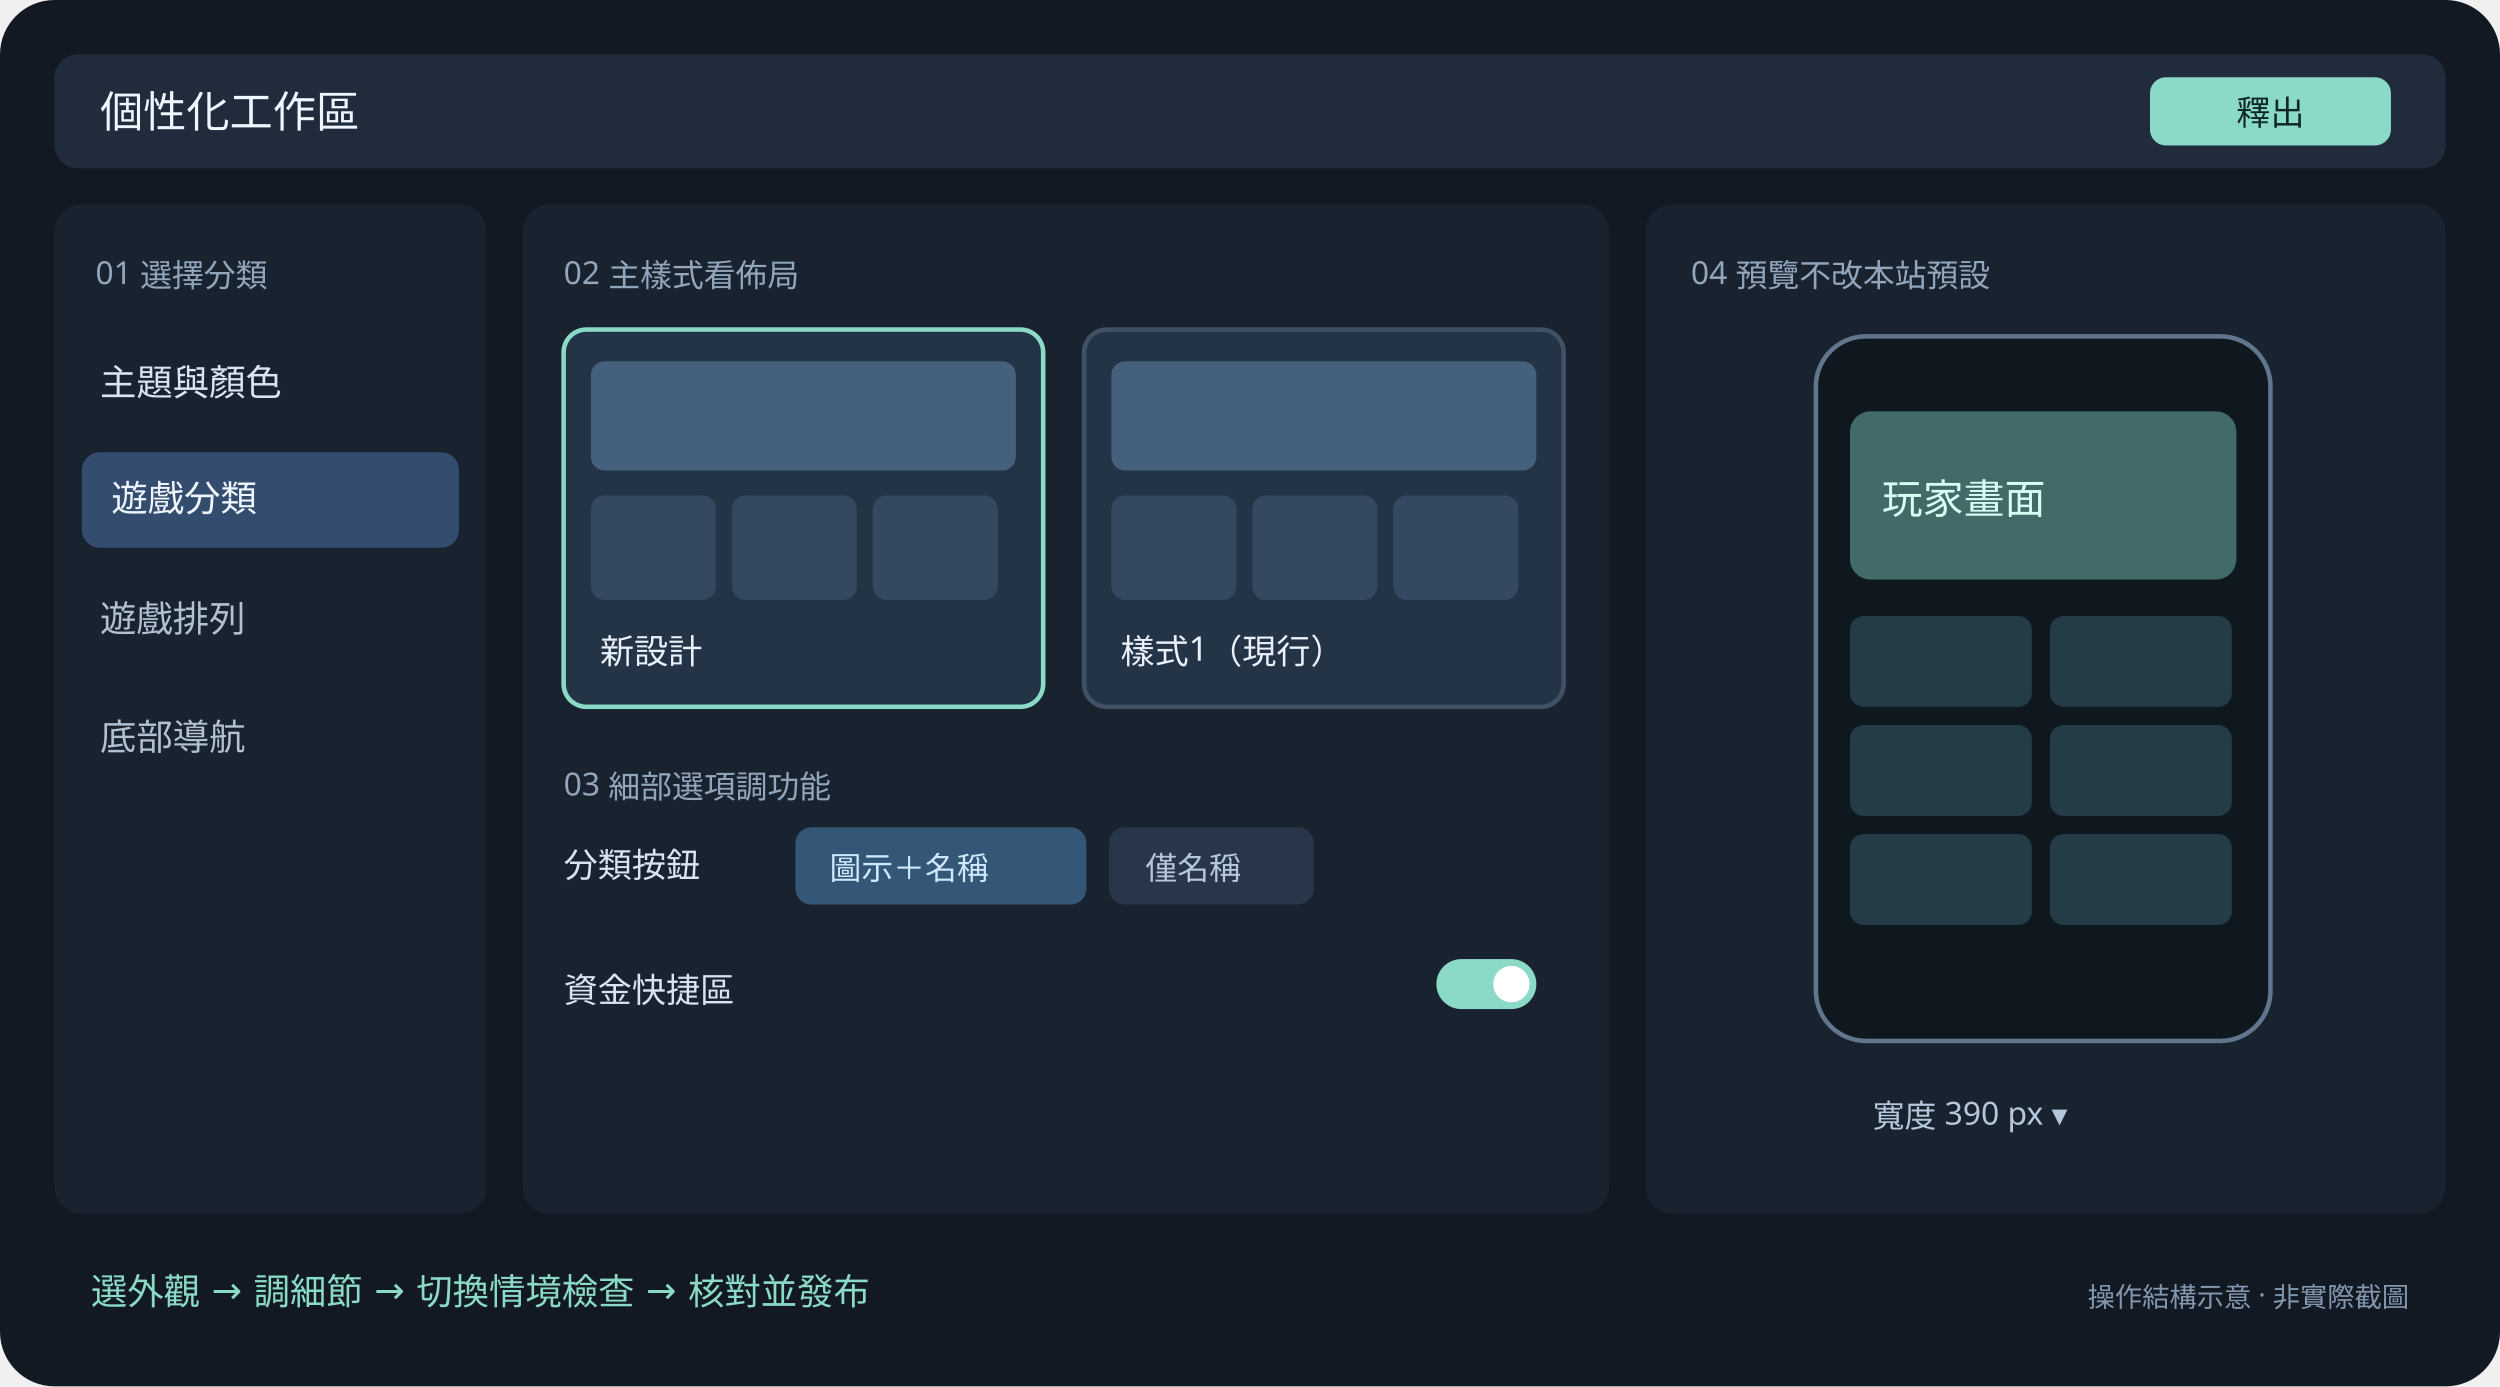
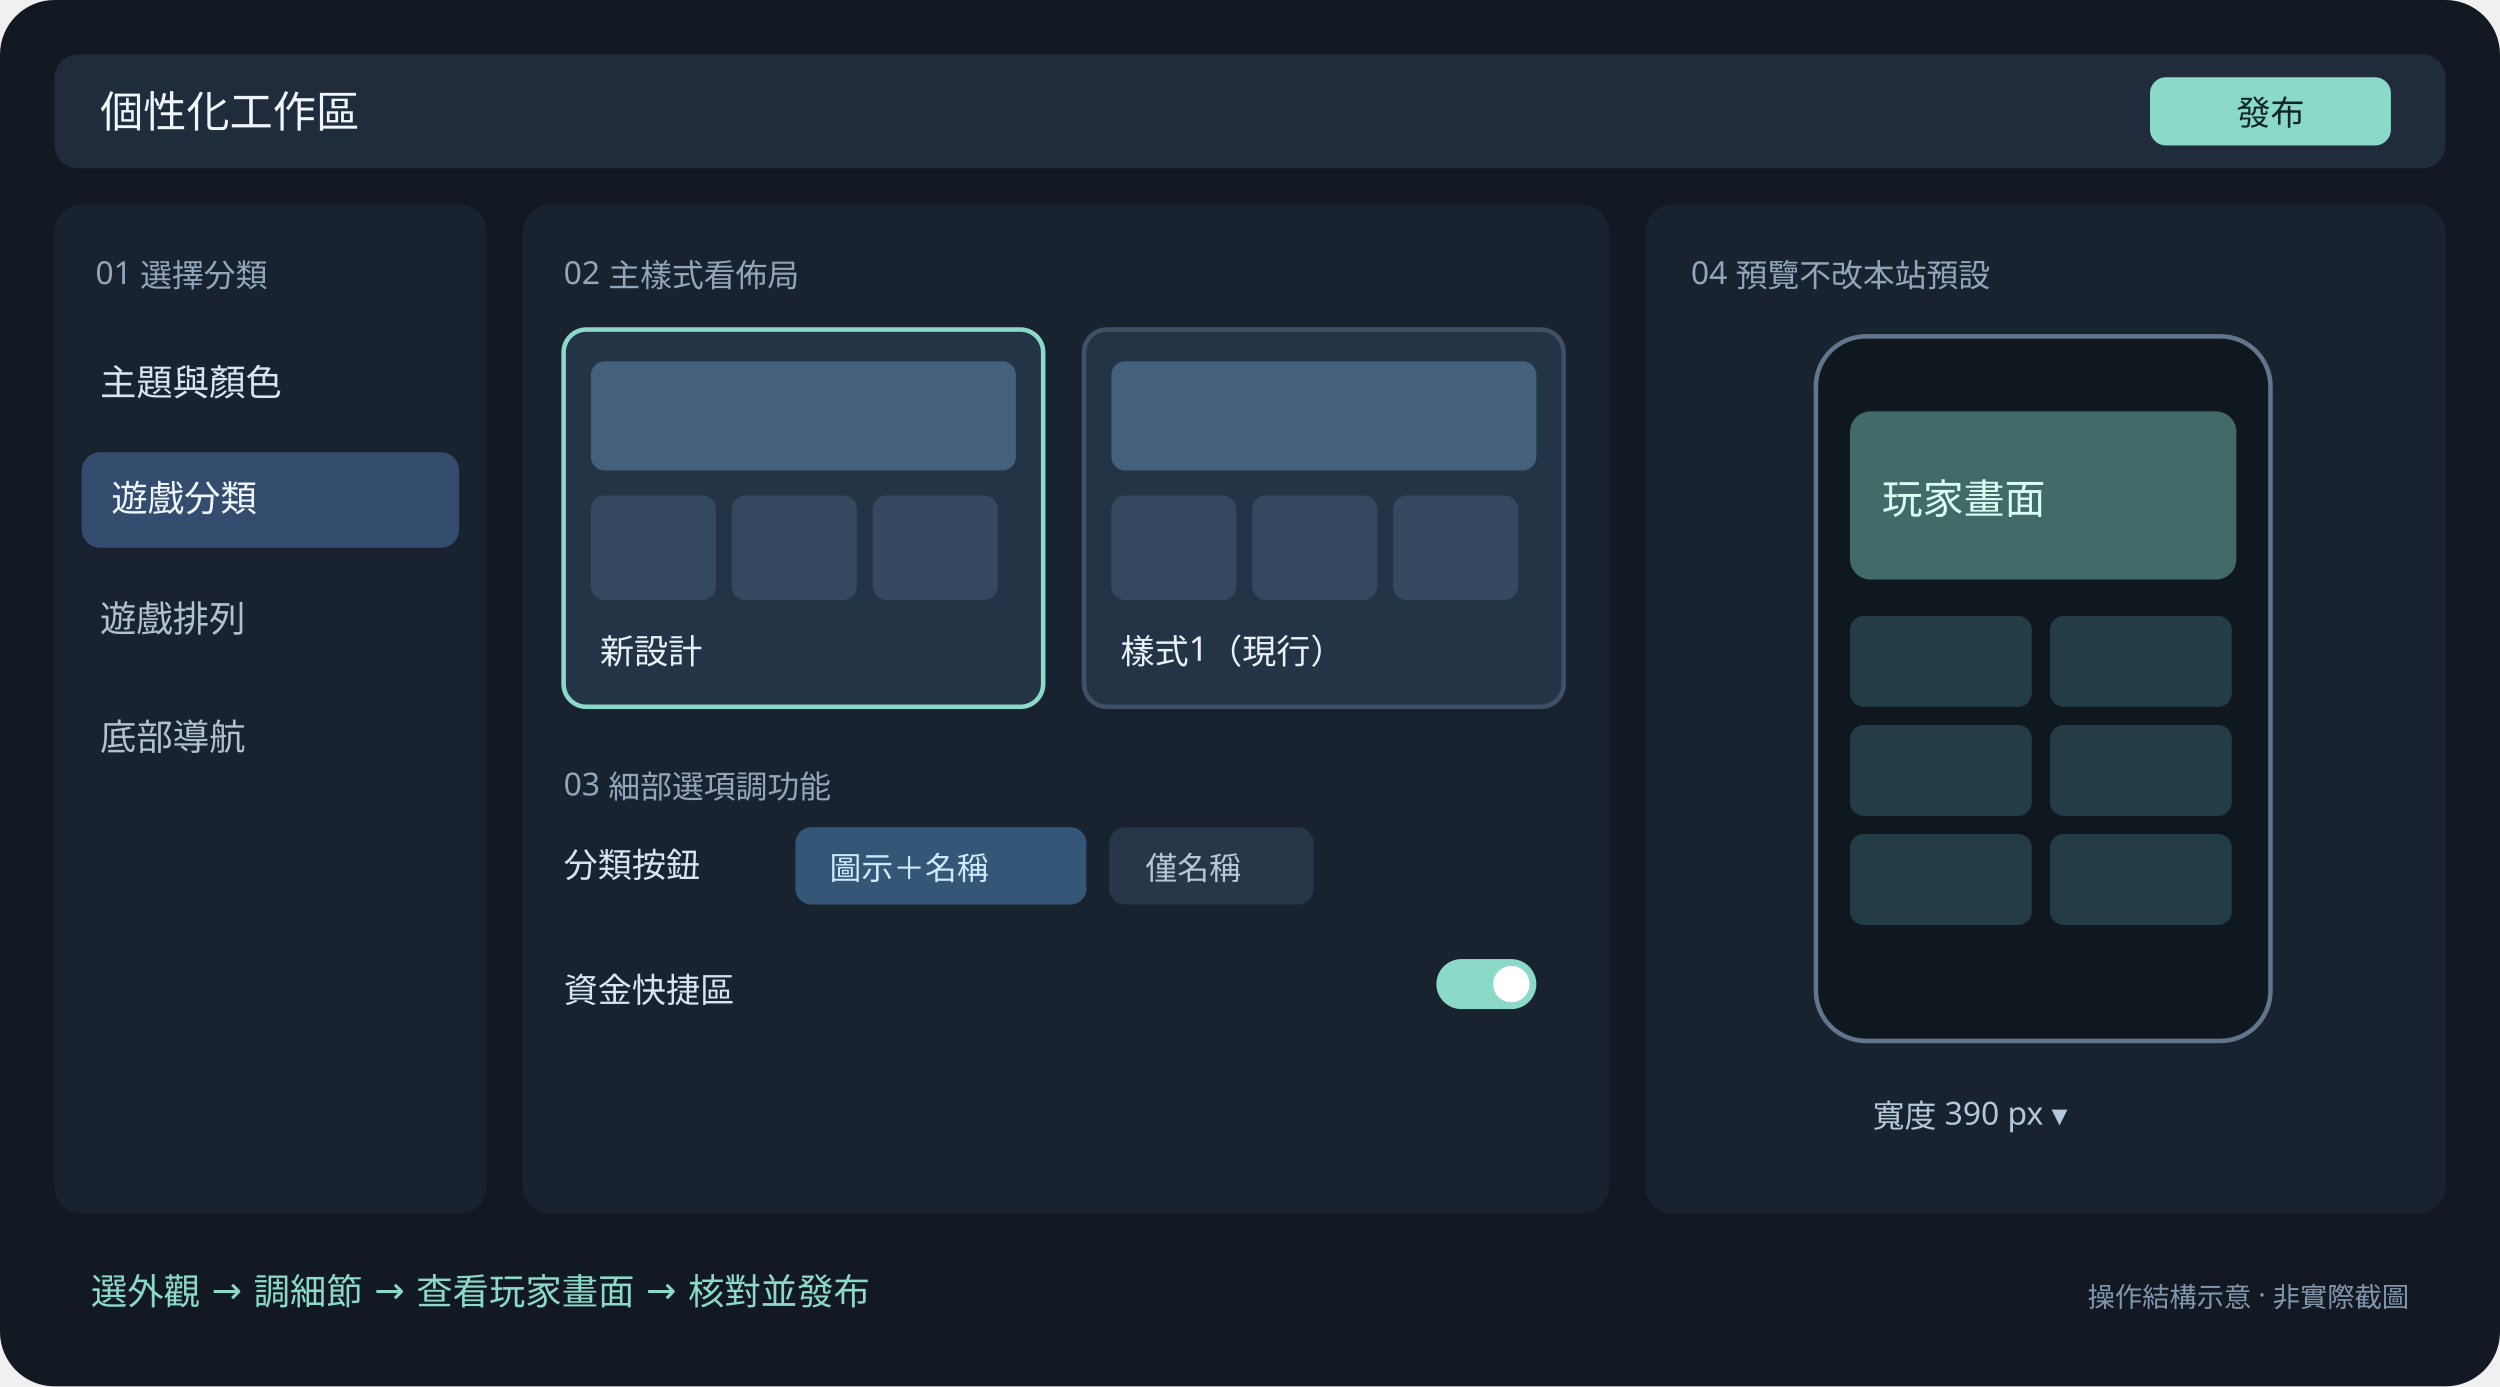
<svg xmlns="http://www.w3.org/2000/svg" viewBox="0 0 1100 610" font-family="Microsoft JhengHei, sans-serif">
  <rect width="1100" height="610" rx="24" fill="#121923" />
  <rect x="24" y="24" width="1052" height="50" rx="10" fill="#202b3c" />
  <text x="44" y="56" fill="#eff6ff" font-size="19">個性化工作區</text>
  <rect x="946" y="34" width="106" height="30" rx="7" fill="#8bdac8" />
-   <text x="999" y="55" text-anchor="middle" fill="#102727" font-size="15">釋出</text>
+   <text x="999" y="55" text-anchor="middle" fill="#102727" font-size="15">發布</text>
  <rect x="24" y="90" width="190" height="444" rx="12" fill="#192330" />
  <rect x="230" y="90" width="478" height="444" rx="12" fill="#192330" />
  <rect x="724" y="90" width="352" height="444" rx="12" fill="#192330" />
  <text x="42" y="125" fill="#91a5bb" font-size="14">01  選擇分類</text>
  <text x="44" y="174" fill="#d7e4f2" font-size="16">主題與顏色</text>
  <rect x="36" y="199" width="166" height="42" rx="8" fill="#344d6f" />
  <text x="49" y="225" fill="#f0f6ff" font-size="16">遊戲分類</text>
  <text x="44" y="278" fill="#b1c1d2" font-size="16">遊戲排列</text>
  <text x="44" y="330" fill="#b1c1d2" font-size="16">底部導航</text>
  <text x="248" y="125" fill="#91a5bb" font-size="14">02  主樣式看佈局</text>
  <rect x="248" y="145" width="211" height="166" rx="10" fill="#243447" stroke="#8bdac8" stroke-width="2" />
  <rect x="260" y="159" width="187" height="48" rx="6" fill="#45607c" />
  <rect x="260" y="218" width="55" height="46" rx="6" fill="#34495f" />
  <rect x="322" y="218" width="55" height="46" rx="6" fill="#34495f" />
  <rect x="384" y="218" width="55" height="46" rx="6" fill="#34495f" />
  <text x="264" y="292" fill="#eaf1fa" font-size="15">新設計</text>
  <rect x="477" y="145" width="211" height="166" rx="10" fill="#243447" stroke="#405065" stroke-width="2" />
  <rect x="489" y="159" width="187" height="48" rx="6" fill="#45607c" />
  <rect x="489" y="218" width="55" height="46" rx="6" fill="#34495f" />
  <rect x="551" y="218" width="55" height="46" rx="6" fill="#34495f" />
  <rect x="613" y="218" width="55" height="46" rx="6" fill="#34495f" />
  <text x="493" y="292" fill="#eaf1fa" font-size="15">樣式1（現行）</text>
  <text x="248" y="350" fill="#91a5bb" font-size="14">03  細部選項調功能</text>
  <text x="248" y="386" fill="#d7e4f2" font-size="15">分類按鈕</text>
  <rect x="350" y="364" width="128" height="34" rx="7" fill="#345777" />
  <text x="365" y="387" fill="#cde8ff" font-size="14">圖示＋名稱</text>
  <rect x="488" y="364" width="90" height="34" rx="7" fill="#273749" />
  <text x="504" y="387" fill="#b6c7da" font-size="14">僅名稱</text>
  <text x="248" y="441" fill="#d7e4f2" font-size="15">資金快捷區</text>
  <rect x="632" y="422" width="44" height="22" rx="11" fill="#8bdac8" />
  <circle cx="665" cy="433" r="8" fill="#fff" />
  <text x="744" y="125" fill="#91a5bb" font-size="14">04  預覽不改本站預設</text>
  <rect x="799" y="148" width="200" height="310" rx="22" fill="#0f171f" stroke="#61758d" stroke-width="2" />
  <rect x="814" y="181" width="170" height="74" rx="9" fill="#426a69" />
  <text x="828" y="226" fill="#d7fff4" font-size="18">玩家畫面</text>
  <rect x="814" y="271" width="80" height="40" rx="6" fill="#243c45" />
  <rect x="902" y="271" width="80" height="40" rx="6" fill="#243c45" />
  <rect x="814" y="319" width="80" height="40" rx="6" fill="#243c45" />
  <rect x="902" y="319" width="80" height="40" rx="6" fill="#243c45" />
  <rect x="814" y="367" width="80" height="40" rx="6" fill="#243c45" />
  <rect x="902" y="367" width="80" height="40" rx="6" fill="#243c45" />
  <text x="824" y="496" fill="#b5c8db" font-size="14">寬度 390 px ▾</text>
-   <text x="40" y="574" fill="#8bdac8" font-size="16">選外觀 → 調細節 → 切換情境檢查 → 核對並發布</text>
+   <text x="40" y="574" fill="#8bdac8" font-size="16">選外觀 → 調細節 → 查看玩家畫面 → 核對並發布</text>
  <text x="1060" y="575" text-anchor="end" fill="#8296ad" font-size="12">操作結構示意 · 非實際截圖</text>
</svg>
